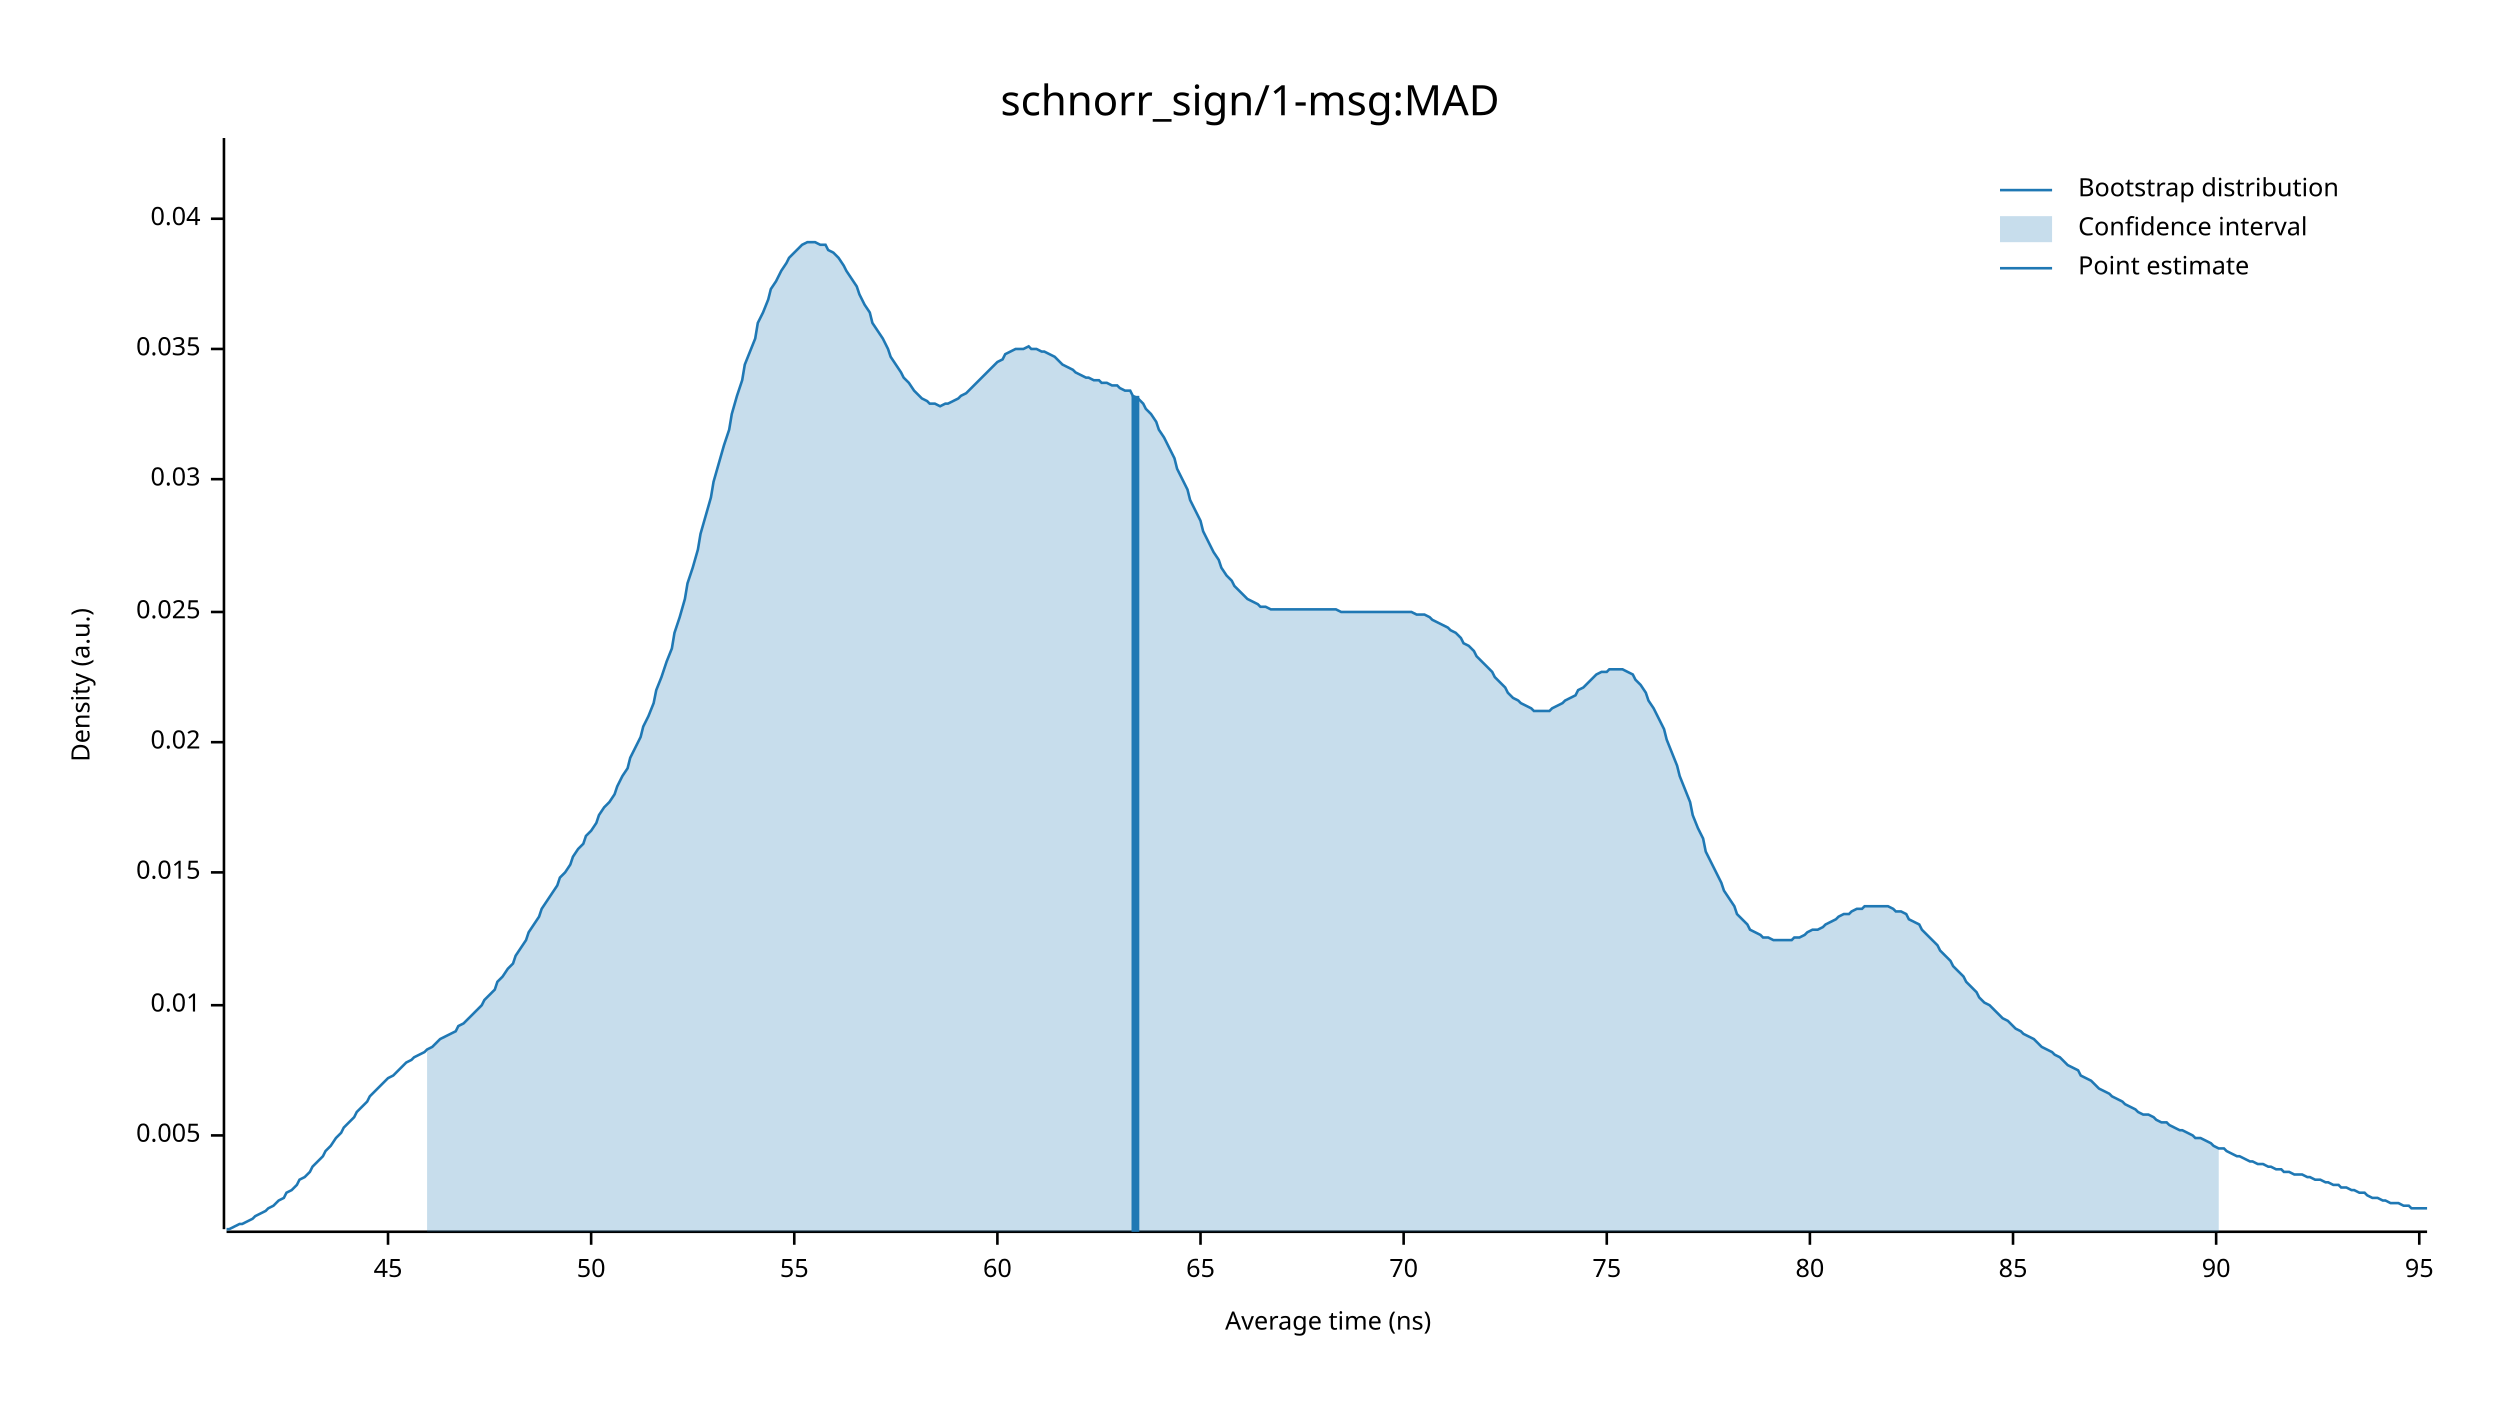
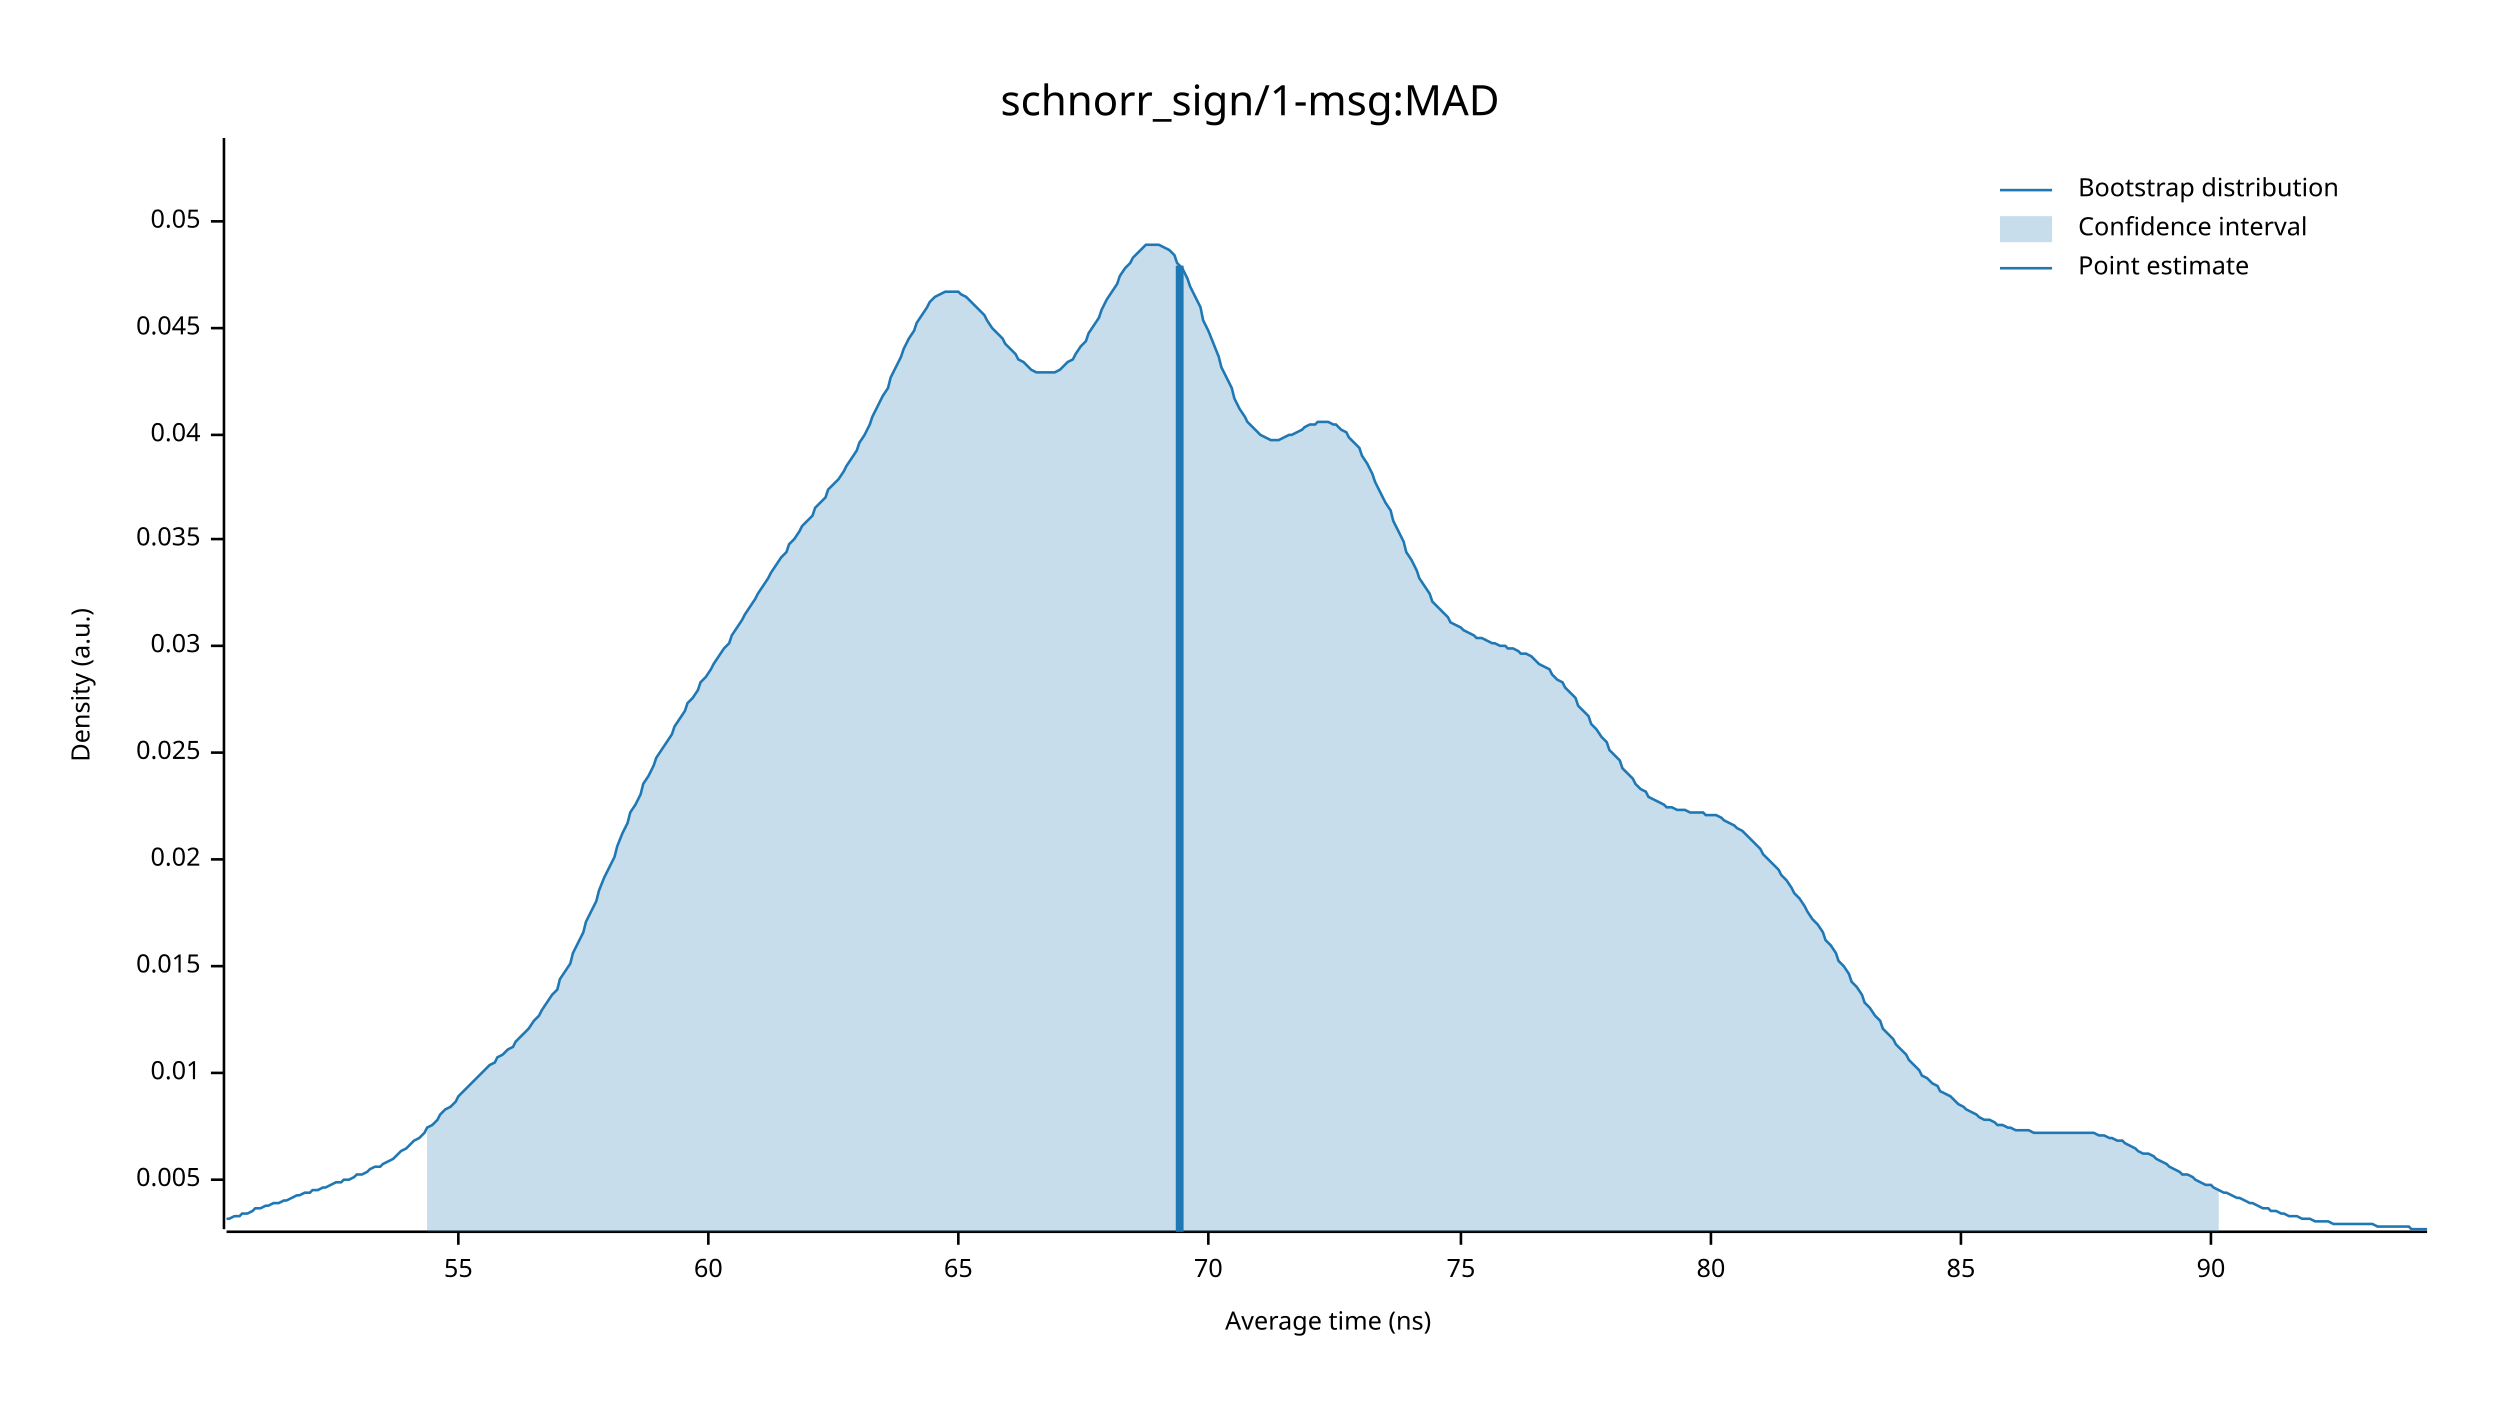
<svg xmlns="http://www.w3.org/2000/svg" width="960" height="540" viewBox="0 0 960 540">
  <text x="480" y="32" dy="0.76em" text-anchor="middle" font-family="sans-serif" font-size="16.129" opacity="1" fill="#000000">
schnorr_sign/1-msg:MAD
</text>
  <text x="27" y="263" dy="0.76em" text-anchor="middle" font-family="sans-serif" font-size="9.677" opacity="1" fill="#000000" transform="rotate(270, 27, 263)">
Density (a.u.)
</text>
  <text x="510" y="513" dy="-0.5ex" text-anchor="middle" font-family="sans-serif" font-size="9.677" opacity="1" fill="#000000">
Average time (ns)
</text>
  <polyline fill="none" opacity="1" stroke="#000000" stroke-width="1" points="86,53 86,472 " />
-   <text x="77" y="436" dy="0.5ex" text-anchor="end" font-family="sans-serif" font-size="9.677" opacity="1" fill="#000000">
+   <text x="77" y="453" dy="0.5ex" text-anchor="end" font-family="sans-serif" font-size="9.677" opacity="1" fill="#000000">
0.005
</text>
-   <polyline fill="none" opacity="1" stroke="#000000" stroke-width="1" points="81,436 86,436 " />
-   <text x="77" y="386" dy="0.5ex" text-anchor="end" font-family="sans-serif" font-size="9.677" opacity="1" fill="#000000">
+   <polyline fill="none" opacity="1" stroke="#000000" stroke-width="1" points="81,453 86,453 " />
+   <text x="77" y="412" dy="0.5ex" text-anchor="end" font-family="sans-serif" font-size="9.677" opacity="1" fill="#000000">
0.01
</text>
-   <polyline fill="none" opacity="1" stroke="#000000" stroke-width="1" points="81,386 86,386 " />
-   <text x="77" y="335" dy="0.5ex" text-anchor="end" font-family="sans-serif" font-size="9.677" opacity="1" fill="#000000">
+   <polyline fill="none" opacity="1" stroke="#000000" stroke-width="1" points="81,412 86,412 " />
+   <text x="77" y="371" dy="0.5ex" text-anchor="end" font-family="sans-serif" font-size="9.677" opacity="1" fill="#000000">
0.015
</text>
-   <polyline fill="none" opacity="1" stroke="#000000" stroke-width="1" points="81,335 86,335 " />
-   <text x="77" y="285" dy="0.5ex" text-anchor="end" font-family="sans-serif" font-size="9.677" opacity="1" fill="#000000">
+   <polyline fill="none" opacity="1" stroke="#000000" stroke-width="1" points="81,371 86,371 " />
+   <text x="77" y="330" dy="0.5ex" text-anchor="end" font-family="sans-serif" font-size="9.677" opacity="1" fill="#000000">
0.02
</text>
-   <polyline fill="none" opacity="1" stroke="#000000" stroke-width="1" points="81,285 86,285 " />
-   <text x="77" y="235" dy="0.5ex" text-anchor="end" font-family="sans-serif" font-size="9.677" opacity="1" fill="#000000">
+   <polyline fill="none" opacity="1" stroke="#000000" stroke-width="1" points="81,330 86,330 " />
+   <text x="77" y="289" dy="0.5ex" text-anchor="end" font-family="sans-serif" font-size="9.677" opacity="1" fill="#000000">
0.025
</text>
-   <polyline fill="none" opacity="1" stroke="#000000" stroke-width="1" points="81,235 86,235 " />
-   <text x="77" y="184" dy="0.5ex" text-anchor="end" font-family="sans-serif" font-size="9.677" opacity="1" fill="#000000">
+   <polyline fill="none" opacity="1" stroke="#000000" stroke-width="1" points="81,289 86,289 " />
+   <text x="77" y="248" dy="0.5ex" text-anchor="end" font-family="sans-serif" font-size="9.677" opacity="1" fill="#000000">
0.03
</text>
-   <polyline fill="none" opacity="1" stroke="#000000" stroke-width="1" points="81,184 86,184 " />
-   <text x="77" y="134" dy="0.5ex" text-anchor="end" font-family="sans-serif" font-size="9.677" opacity="1" fill="#000000">
+   <polyline fill="none" opacity="1" stroke="#000000" stroke-width="1" points="81,248 86,248 " />
+   <text x="77" y="207" dy="0.5ex" text-anchor="end" font-family="sans-serif" font-size="9.677" opacity="1" fill="#000000">
0.035
</text>
-   <polyline fill="none" opacity="1" stroke="#000000" stroke-width="1" points="81,134 86,134 " />
-   <text x="77" y="84" dy="0.5ex" text-anchor="end" font-family="sans-serif" font-size="9.677" opacity="1" fill="#000000">
+   <polyline fill="none" opacity="1" stroke="#000000" stroke-width="1" points="81,207 86,207 " />
+   <text x="77" y="167" dy="0.5ex" text-anchor="end" font-family="sans-serif" font-size="9.677" opacity="1" fill="#000000">
0.04
</text>
-   <polyline fill="none" opacity="1" stroke="#000000" stroke-width="1" points="81,84 86,84 " />
+   <polyline fill="none" opacity="1" stroke="#000000" stroke-width="1" points="81,167 86,167 " />
+   <text x="77" y="126" dy="0.5ex" text-anchor="end" font-family="sans-serif" font-size="9.677" opacity="1" fill="#000000">
+ 0.045
+ </text>
+   <polyline fill="none" opacity="1" stroke="#000000" stroke-width="1" points="81,126 86,126 " />
+   <text x="77" y="85" dy="0.5ex" text-anchor="end" font-family="sans-serif" font-size="9.677" opacity="1" fill="#000000">
+ 0.05
+ </text>
+   <polyline fill="none" opacity="1" stroke="#000000" stroke-width="1" points="81,85 86,85 " />
  <polyline fill="none" opacity="1" stroke="#000000" stroke-width="1" points="87,473 932,473 " />
-   <text x="149" y="483" dy="0.76em" text-anchor="middle" font-family="sans-serif" font-size="9.677" opacity="1" fill="#000000">
- 45
- </text>
-   <polyline fill="none" opacity="1" stroke="#000000" stroke-width="1" points="149,473 149,478 " />
-   <text x="227" y="483" dy="0.76em" text-anchor="middle" font-family="sans-serif" font-size="9.677" opacity="1" fill="#000000">
- 50
- </text>
-   <polyline fill="none" opacity="1" stroke="#000000" stroke-width="1" points="227,473 227,478 " />
-   <text x="305" y="483" dy="0.76em" text-anchor="middle" font-family="sans-serif" font-size="9.677" opacity="1" fill="#000000">
+   <text x="176" y="483" dy="0.76em" text-anchor="middle" font-family="sans-serif" font-size="9.677" opacity="1" fill="#000000">
55
</text>
-   <polyline fill="none" opacity="1" stroke="#000000" stroke-width="1" points="305,473 305,478 " />
-   <text x="383" y="483" dy="0.76em" text-anchor="middle" font-family="sans-serif" font-size="9.677" opacity="1" fill="#000000">
+   <polyline fill="none" opacity="1" stroke="#000000" stroke-width="1" points="176,473 176,478 " />
+   <text x="272" y="483" dy="0.76em" text-anchor="middle" font-family="sans-serif" font-size="9.677" opacity="1" fill="#000000">
60
</text>
-   <polyline fill="none" opacity="1" stroke="#000000" stroke-width="1" points="383,473 383,478 " />
-   <text x="461" y="483" dy="0.76em" text-anchor="middle" font-family="sans-serif" font-size="9.677" opacity="1" fill="#000000">
+   <polyline fill="none" opacity="1" stroke="#000000" stroke-width="1" points="272,473 272,478 " />
+   <text x="368" y="483" dy="0.76em" text-anchor="middle" font-family="sans-serif" font-size="9.677" opacity="1" fill="#000000">
65
</text>
-   <polyline fill="none" opacity="1" stroke="#000000" stroke-width="1" points="461,473 461,478 " />
-   <text x="539" y="483" dy="0.76em" text-anchor="middle" font-family="sans-serif" font-size="9.677" opacity="1" fill="#000000">
+   <polyline fill="none" opacity="1" stroke="#000000" stroke-width="1" points="368,473 368,478 " />
+   <text x="464" y="483" dy="0.76em" text-anchor="middle" font-family="sans-serif" font-size="9.677" opacity="1" fill="#000000">
70
</text>
-   <polyline fill="none" opacity="1" stroke="#000000" stroke-width="1" points="539,473 539,478 " />
-   <text x="617" y="483" dy="0.76em" text-anchor="middle" font-family="sans-serif" font-size="9.677" opacity="1" fill="#000000">
+   <polyline fill="none" opacity="1" stroke="#000000" stroke-width="1" points="464,473 464,478 " />
+   <text x="561" y="483" dy="0.76em" text-anchor="middle" font-family="sans-serif" font-size="9.677" opacity="1" fill="#000000">
75
</text>
-   <polyline fill="none" opacity="1" stroke="#000000" stroke-width="1" points="617,473 617,478 " />
-   <text x="695" y="483" dy="0.76em" text-anchor="middle" font-family="sans-serif" font-size="9.677" opacity="1" fill="#000000">
+   <polyline fill="none" opacity="1" stroke="#000000" stroke-width="1" points="561,473 561,478 " />
+   <text x="657" y="483" dy="0.76em" text-anchor="middle" font-family="sans-serif" font-size="9.677" opacity="1" fill="#000000">
80
</text>
-   <polyline fill="none" opacity="1" stroke="#000000" stroke-width="1" points="695,473 695,478 " />
-   <text x="773" y="483" dy="0.76em" text-anchor="middle" font-family="sans-serif" font-size="9.677" opacity="1" fill="#000000">
+   <polyline fill="none" opacity="1" stroke="#000000" stroke-width="1" points="657,473 657,478 " />
+   <text x="753" y="483" dy="0.76em" text-anchor="middle" font-family="sans-serif" font-size="9.677" opacity="1" fill="#000000">
85
</text>
-   <polyline fill="none" opacity="1" stroke="#000000" stroke-width="1" points="773,473 773,478 " />
-   <text x="851" y="483" dy="0.76em" text-anchor="middle" font-family="sans-serif" font-size="9.677" opacity="1" fill="#000000">
+   <polyline fill="none" opacity="1" stroke="#000000" stroke-width="1" points="753,473 753,478 " />
+   <text x="849" y="483" dy="0.76em" text-anchor="middle" font-family="sans-serif" font-size="9.677" opacity="1" fill="#000000">
90
</text>
-   <polyline fill="none" opacity="1" stroke="#000000" stroke-width="1" points="851,473 851,478 " />
-   <text x="929" y="483" dy="0.76em" text-anchor="middle" font-family="sans-serif" font-size="9.677" opacity="1" fill="#000000">
- 95
- </text>
-   <polyline fill="none" opacity="1" stroke="#000000" stroke-width="1" points="929,473 929,478 " />
-   <polyline fill="none" opacity="1" stroke="#1F78B4" stroke-width="1" points="87,472 88,472 90,471 92,470 93,470 95,469 97,468 98,467 100,466 102,465 103,464 105,463 107,461 109,460 110,458 112,457 114,455 115,453 117,452 119,450 120,448 122,446 124,444 125,442 127,440 129,437 131,435 132,433 134,431 136,429 137,427 139,425 141,423 142,421 144,419 146,417 147,416 149,414 151,413 153,411 154,410 156,408 158,407 159,406 161,405 163,404 164,403 166,402 168,400 169,399 171,398 173,397 175,396 176,394 178,393 180,391 181,390 183,388 185,386 186,384 188,382 190,380 191,377 193,375 195,372 197,370 198,367 200,364 202,361 203,358 205,355 207,352 208,349 210,346 212,343 214,340 215,337 217,335 219,332 220,329 222,326 224,324 225,321 227,319 229,316 230,313 232,310 234,308 236,305 237,302 239,298 241,295 242,291 244,287 246,283 247,279 249,275 251,270 252,265 254,260 256,254 258,249 259,243 261,237 263,230 264,224 266,218 268,211 269,205 271,198 273,191 274,185 276,178 278,171 280,165 281,159 283,152 285,146 286,140 288,135 290,130 291,124 293,120 295,115 296,111 298,108 300,104 302,101 303,99 305,97 307,95 308,94 310,93 312,93 313,93 315,94 317,94 318,96 320,97 322,99 324,102 325,104 327,107 329,110 330,113 332,117 334,120 335,124 337,127 339,130 341,134 342,137 344,140 346,143 347,145 349,147 351,150 352,151 354,153 356,154 357,155 359,155 361,156 363,155 364,155 366,154 368,153 369,152 371,151 373,149 374,148 376,146 378,144 379,143 381,141 383,139 385,138 386,136 388,135 390,134 391,134 393,134 395,133 396,134 398,134 400,135 401,135 403,136 405,137 407,139 408,140 410,141 412,142 413,143 415,144 417,145 418,145 420,146 422,146 423,147 425,147 427,148 429,148 430,149 432,150 434,150 435,152 437,153 439,155 440,157 442,159 444,162 445,165 447,168 449,172 451,176 452,180 454,184 456,188 457,192 459,196 461,200 462,204 464,208 466,212 468,215 469,218 471,221 473,223 474,225 476,227 478,229 479,230 481,231 483,232 484,233 486,233 488,234 490,234 491,234 493,234 495,234 496,234 498,234 500,234 501,234 503,234 505,234 506,234 508,234 510,234 512,234 513,234 515,235 517,235 518,235 520,235 522,235 523,235 525,235 527,235 528,235 530,235 532,235 534,235 535,235 537,235 539,235 540,235 542,235 544,236 545,236 547,236 549,237 550,238 552,239 554,240 556,241 557,242 559,243 561,245 562,247 564,248 566,250 567,252 569,254 571,256 573,258 574,260 576,262 578,264 579,266 581,268 583,269 584,270 586,271 588,272 589,273 591,273 593,273 595,273 596,272 598,271 600,270 601,269 603,268 605,267 606,265 608,264 610,262 611,261 613,259 615,258 617,258 618,257 620,257 622,257 623,257 625,258 627,259 628,261 630,263 632,266 633,269 635,272 637,276 639,280 640,284 642,289 644,294 645,298 647,303 649,308 650,313 652,318 654,322 655,327 657,331 659,335 661,339 662,342 664,345 666,348 667,351 669,353 671,355 672,357 674,358 676,359 677,360 679,360 681,361 683,361 684,361 686,361 688,361 689,360 691,360 693,359 694,358 696,357 698,357 700,356 701,355 703,354 705,353 706,352 708,351 710,351 711,350 713,349 715,349 716,348 718,348 720,348 722,348 723,348 725,348 727,349 728,350 730,350 732,351 733,353 735,354 737,355 738,357 740,359 742,361 744,363 745,365 747,367 749,369 750,371 752,373 754,375 755,377 757,379 759,381 760,383 762,385 764,386 766,388 767,389 769,391 771,392 772,393 774,395 776,396 777,397 779,398 781,399 782,400 784,402 786,403 788,404 789,405 791,406 793,408 794,409 796,410 798,411 799,413 801,414 803,415 804,416 806,418 808,419 810,420 811,421 813,422 815,423 816,424 818,425 820,426 821,427 823,428 825,428 827,429 828,430 830,431 832,431 833,432 835,433 837,434 838,434 840,435 842,436 843,437 845,437 847,438 849,439 850,440 852,441 854,441 855,442 857,443 859,444 860,444 862,445 864,446 865,446 867,447 869,447 871,448 872,448 874,449 876,449 877,450 879,450 881,451 882,451 884,451 886,452 887,452 889,453 891,453 893,454 894,454 896,455 898,455 899,456 901,456 903,457 904,457 906,458 908,458 909,459 911,460 913,460 915,461 916,461 918,462 920,462 921,462 923,463 925,463 926,464 928,464 930,464 932,464 " />
-   <polygon opacity="0.25" fill="#1F78B4" points="164,403 166,402 168,400 169,399 171,398 173,397 175,396 176,394 178,393 180,391 181,390 183,388 185,386 186,384 188,382 190,380 191,377 193,375 195,372 197,370 198,367 200,364 202,361 203,358 205,355 207,352 208,349 210,346 212,343 214,340 215,337 217,335 219,332 220,329 222,326 224,324 225,321 227,319 229,316 230,313 232,310 234,308 236,305 237,302 239,298 241,295 242,291 244,287 246,283 247,279 249,275 251,270 252,265 254,260 256,254 258,249 259,243 261,237 263,230 264,224 266,218 268,211 269,205 271,198 273,191 274,185 276,178 278,171 280,165 281,159 283,152 285,146 286,140 288,135 290,130 291,124 293,120 295,115 296,111 298,108 300,104 302,101 303,99 305,97 307,95 308,94 310,93 312,93 313,93 315,94 317,94 318,96 320,97 322,99 324,102 325,104 327,107 329,110 330,113 332,117 334,120 335,124 337,127 339,130 341,134 342,137 344,140 346,143 347,145 349,147 351,150 352,151 354,153 356,154 357,155 359,155 361,156 363,155 364,155 366,154 368,153 369,152 371,151 373,149 374,148 376,146 378,144 379,143 381,141 383,139 385,138 386,136 388,135 390,134 391,134 393,134 395,133 396,134 398,134 400,135 401,135 403,136 405,137 407,139 408,140 410,141 412,142 413,143 415,144 417,145 418,145 420,146 422,146 423,147 425,147 427,148 429,148 430,149 432,150 434,150 435,152 437,153 439,155 440,157 442,159 444,162 445,165 447,168 449,172 451,176 452,180 454,184 456,188 457,192 459,196 461,200 462,204 464,208 466,212 468,215 469,218 471,221 473,223 474,225 476,227 478,229 479,230 481,231 483,232 484,233 486,233 488,234 490,234 491,234 493,234 495,234 496,234 498,234 500,234 501,234 503,234 505,234 506,234 508,234 510,234 512,234 513,234 515,235 517,235 518,235 520,235 522,235 523,235 525,235 527,235 528,235 530,235 532,235 534,235 535,235 537,235 539,235 540,235 542,235 544,236 545,236 547,236 549,237 550,238 552,239 554,240 556,241 557,242 559,243 561,245 562,247 564,248 566,250 567,252 569,254 571,256 573,258 574,260 576,262 578,264 579,266 581,268 583,269 584,270 586,271 588,272 589,273 591,273 593,273 595,273 596,272 598,271 600,270 601,269 603,268 605,267 606,265 608,264 610,262 611,261 613,259 615,258 617,258 618,257 620,257 622,257 623,257 625,258 627,259 628,261 630,263 632,266 633,269 635,272 637,276 639,280 640,284 642,289 644,294 645,298 647,303 649,308 650,313 652,318 654,322 655,327 657,331 659,335 661,339 662,342 664,345 666,348 667,351 669,353 671,355 672,357 674,358 676,359 677,360 679,360 681,361 683,361 684,361 686,361 688,361 689,360 691,360 693,359 694,358 696,357 698,357 700,356 701,355 703,354 705,353 706,352 708,351 710,351 711,350 713,349 715,349 716,348 718,348 720,348 722,348 723,348 725,348 727,349 728,350 730,350 732,351 733,353 735,354 737,355 738,357 740,359 742,361 744,363 745,365 747,367 749,369 750,371 752,373 754,375 755,377 757,379 759,381 760,383 762,385 764,386 766,388 767,389 769,391 771,392 772,393 774,395 776,396 777,397 779,398 781,399 782,400 784,402 786,403 788,404 789,405 791,406 793,408 794,409 796,410 798,411 799,413 801,414 803,415 804,416 806,418 808,419 810,420 811,421 813,422 815,423 816,424 818,425 820,426 821,427 823,428 825,428 827,429 828,430 830,431 832,431 833,432 835,433 837,434 838,434 840,435 842,436 843,437 845,437 847,438 849,439 850,440 852,441 852,473 164,473 " />
-   <polyline fill="none" opacity="1" stroke="#1F78B4" stroke-width="3" points="436,473 436,152 " />
+   <polyline fill="none" opacity="1" stroke="#000000" stroke-width="1" points="849,473 849,478 " />
+   <polyline fill="none" opacity="1" stroke="#1F78B4" stroke-width="1" points="87,468 88,468 90,467 92,467 93,466 95,466 97,465 98,464 100,464 102,463 103,463 105,462 107,462 109,461 110,461 112,460 114,459 115,459 117,458 119,458 120,457 122,457 124,456 125,456 127,455 129,454 131,454 132,453 134,453 136,452 137,451 139,451 141,450 142,449 144,448 146,448 147,447 149,446 151,445 153,443 154,442 156,441 158,439 159,438 161,437 163,435 164,433 166,432 168,430 169,428 171,426 173,425 175,423 176,421 178,419 180,417 181,416 183,414 185,412 186,411 188,409 190,408 191,406 193,405 195,403 197,402 198,400 200,398 202,396 203,395 205,392 207,390 208,388 210,385 212,382 214,380 215,376 217,373 219,370 220,366 222,362 224,358 225,354 227,350 229,346 230,342 232,337 234,333 236,329 237,325 239,320 241,316 242,312 244,309 246,305 247,301 249,298 251,294 252,291 254,288 256,285 258,282 259,279 261,276 263,273 264,270 266,268 268,265 269,262 271,260 273,257 274,255 276,252 278,249 280,247 281,244 283,241 285,238 286,236 288,233 290,230 291,228 293,225 295,222 296,220 298,217 300,214 302,212 303,209 305,207 307,204 308,202 310,200 312,198 313,195 315,193 317,191 318,188 320,186 322,184 324,181 325,179 327,176 329,173 330,170 332,167 334,163 335,160 337,156 339,152 341,149 342,145 344,141 346,137 347,134 349,130 351,127 352,124 354,121 356,118 357,116 359,114 361,113 363,112 364,112 366,112 368,112 369,113 371,114 373,116 374,117 376,119 378,121 379,123 381,126 383,128 385,130 386,132 388,134 390,136 391,138 393,139 395,141 396,142 398,143 400,143 401,143 403,143 405,143 407,142 408,141 410,139 412,138 413,136 415,133 417,131 418,128 420,125 422,122 423,119 425,115 427,112 429,109 430,106 432,103 434,101 435,99 437,97 439,95 440,94 442,94 444,94 445,94 447,95 449,96 451,98 452,101 454,103 456,107 457,110 459,114 461,118 462,123 464,127 466,132 468,137 469,141 471,145 473,149 474,153 476,157 478,160 479,162 481,164 483,166 484,167 486,168 488,169 490,169 491,169 493,168 495,167 496,167 498,166 500,165 501,164 503,163 505,163 506,162 508,162 510,162 512,163 513,163 515,165 517,166 518,168 520,170 522,172 523,175 525,178 527,182 528,185 530,189 532,193 534,196 535,200 537,204 539,208 540,212 542,215 544,219 545,222 547,225 549,228 550,231 552,233 554,235 556,237 557,239 559,240 561,241 562,242 564,243 566,244 567,245 569,245 571,246 573,247 574,247 576,248 578,248 579,249 581,249 583,250 584,251 586,251 588,252 589,253 591,255 593,256 595,257 596,259 598,261 600,262 601,264 603,266 605,268 606,271 608,273 610,275 611,278 613,280 615,283 617,285 618,288 620,290 622,292 623,295 625,297 627,299 628,301 630,303 632,304 633,306 635,307 637,308 639,309 640,310 642,310 644,311 645,311 647,311 649,312 650,312 652,312 654,312 655,313 657,313 659,313 661,314 662,315 664,316 666,317 667,318 669,319 671,321 672,322 674,324 676,326 677,328 679,330 681,332 683,334 684,336 686,338 688,341 689,343 691,345 693,348 694,350 696,353 698,355 700,358 701,361 703,363 705,366 706,369 708,371 710,374 711,377 713,379 715,382 716,385 718,387 720,390 722,392 723,395 725,397 727,399 728,401 730,403 732,405 733,407 735,409 737,411 738,413 740,414 742,416 744,417 745,419 747,420 749,421 750,422 752,424 754,425 755,426 757,427 759,428 760,429 762,430 764,430 766,431 767,432 769,432 771,433 772,433 774,434 776,434 777,434 779,434 781,435 782,435 784,435 786,435 788,435 789,435 791,435 793,435 794,435 796,435 798,435 799,435 801,435 803,435 804,435 806,436 808,436 810,437 811,437 813,438 815,438 816,439 818,440 820,441 821,442 823,443 825,443 827,444 828,445 830,446 832,447 833,448 835,449 837,450 838,451 840,451 842,452 843,453 845,454 847,455 849,455 850,456 852,457 854,458 855,458 857,459 859,460 860,460 862,461 864,462 865,462 867,463 869,464 871,464 872,465 874,465 876,466 877,466 879,467 881,467 882,467 884,468 886,468 887,468 889,469 891,469 893,469 894,469 896,470 898,470 899,470 901,470 903,470 904,470 906,470 908,470 909,470 911,470 913,471 915,471 916,471 918,471 920,471 921,471 923,471 925,471 926,472 928,472 930,472 932,472 " />
+   <polygon opacity="0.25" fill="#1F78B4" points="164,433 166,432 168,430 169,428 171,426 173,425 175,423 176,421 178,419 180,417 181,416 183,414 185,412 186,411 188,409 190,408 191,406 193,405 195,403 197,402 198,400 200,398 202,396 203,395 205,392 207,390 208,388 210,385 212,382 214,380 215,376 217,373 219,370 220,366 222,362 224,358 225,354 227,350 229,346 230,342 232,337 234,333 236,329 237,325 239,320 241,316 242,312 244,309 246,305 247,301 249,298 251,294 252,291 254,288 256,285 258,282 259,279 261,276 263,273 264,270 266,268 268,265 269,262 271,260 273,257 274,255 276,252 278,249 280,247 281,244 283,241 285,238 286,236 288,233 290,230 291,228 293,225 295,222 296,220 298,217 300,214 302,212 303,209 305,207 307,204 308,202 310,200 312,198 313,195 315,193 317,191 318,188 320,186 322,184 324,181 325,179 327,176 329,173 330,170 332,167 334,163 335,160 337,156 339,152 341,149 342,145 344,141 346,137 347,134 349,130 351,127 352,124 354,121 356,118 357,116 359,114 361,113 363,112 364,112 366,112 368,112 369,113 371,114 373,116 374,117 376,119 378,121 379,123 381,126 383,128 385,130 386,132 388,134 390,136 391,138 393,139 395,141 396,142 398,143 400,143 401,143 403,143 405,143 407,142 408,141 410,139 412,138 413,136 415,133 417,131 418,128 420,125 422,122 423,119 425,115 427,112 429,109 430,106 432,103 434,101 435,99 437,97 439,95 440,94 442,94 444,94 445,94 447,95 449,96 451,98 452,101 454,103 456,107 457,110 459,114 461,118 462,123 464,127 466,132 468,137 469,141 471,145 473,149 474,153 476,157 478,160 479,162 481,164 483,166 484,167 486,168 488,169 490,169 491,169 493,168 495,167 496,167 498,166 500,165 501,164 503,163 505,163 506,162 508,162 510,162 512,163 513,163 515,165 517,166 518,168 520,170 522,172 523,175 525,178 527,182 528,185 530,189 532,193 534,196 535,200 537,204 539,208 540,212 542,215 544,219 545,222 547,225 549,228 550,231 552,233 554,235 556,237 557,239 559,240 561,241 562,242 564,243 566,244 567,245 569,245 571,246 573,247 574,247 576,248 578,248 579,249 581,249 583,250 584,251 586,251 588,252 589,253 591,255 593,256 595,257 596,259 598,261 600,262 601,264 603,266 605,268 606,271 608,273 610,275 611,278 613,280 615,283 617,285 618,288 620,290 622,292 623,295 625,297 627,299 628,301 630,303 632,304 633,306 635,307 637,308 639,309 640,310 642,310 644,311 645,311 647,311 649,312 650,312 652,312 654,312 655,313 657,313 659,313 661,314 662,315 664,316 666,317 667,318 669,319 671,321 672,322 674,324 676,326 677,328 679,330 681,332 683,334 684,336 686,338 688,341 689,343 691,345 693,348 694,350 696,353 698,355 700,358 701,361 703,363 705,366 706,369 708,371 710,374 711,377 713,379 715,382 716,385 718,387 720,390 722,392 723,395 725,397 727,399 728,401 730,403 732,405 733,407 735,409 737,411 738,413 740,414 742,416 744,417 745,419 747,420 749,421 750,422 752,424 754,425 755,426 757,427 759,428 760,429 762,430 764,430 766,431 767,432 769,432 771,433 772,433 774,434 776,434 777,434 779,434 781,435 782,435 784,435 786,435 788,435 789,435 791,435 793,435 794,435 796,435 798,435 799,435 801,435 803,435 804,435 806,436 808,436 810,437 811,437 813,438 815,438 816,439 818,440 820,441 821,442 823,443 825,443 827,444 828,445 830,446 832,447 833,448 835,449 837,450 838,451 840,451 842,452 843,453 845,454 847,455 849,455 850,456 852,457 852,473 164,473 " />
+   <polyline fill="none" opacity="1" stroke="#1F78B4" stroke-width="3" points="453,473 453,102 " />
  <text x="798" y="68" dy="0.76em" text-anchor="start" font-family="sans-serif" font-size="9.677" opacity="1" fill="#000000">
Bootstrap distribution
</text>
  <text x="798" y="83" dy="0.76em" text-anchor="start" font-family="sans-serif" font-size="9.677" opacity="1" fill="#000000">
Confidence interval
</text>
  <text x="798" y="98" dy="0.76em" text-anchor="start" font-family="sans-serif" font-size="9.677" opacity="1" fill="#000000">
Point estimate
</text>
  <polyline fill="none" opacity="1" stroke="#1F78B4" stroke-width="1" points="768,73 788,73 " />
  <rect x="768" y="83" width="20" height="10" opacity="0.25" fill="#1F78B4" stroke="none" />
  <polyline fill="none" opacity="1" stroke="#1F78B4" stroke-width="1" points="768,103 788,103 " />
</svg>
